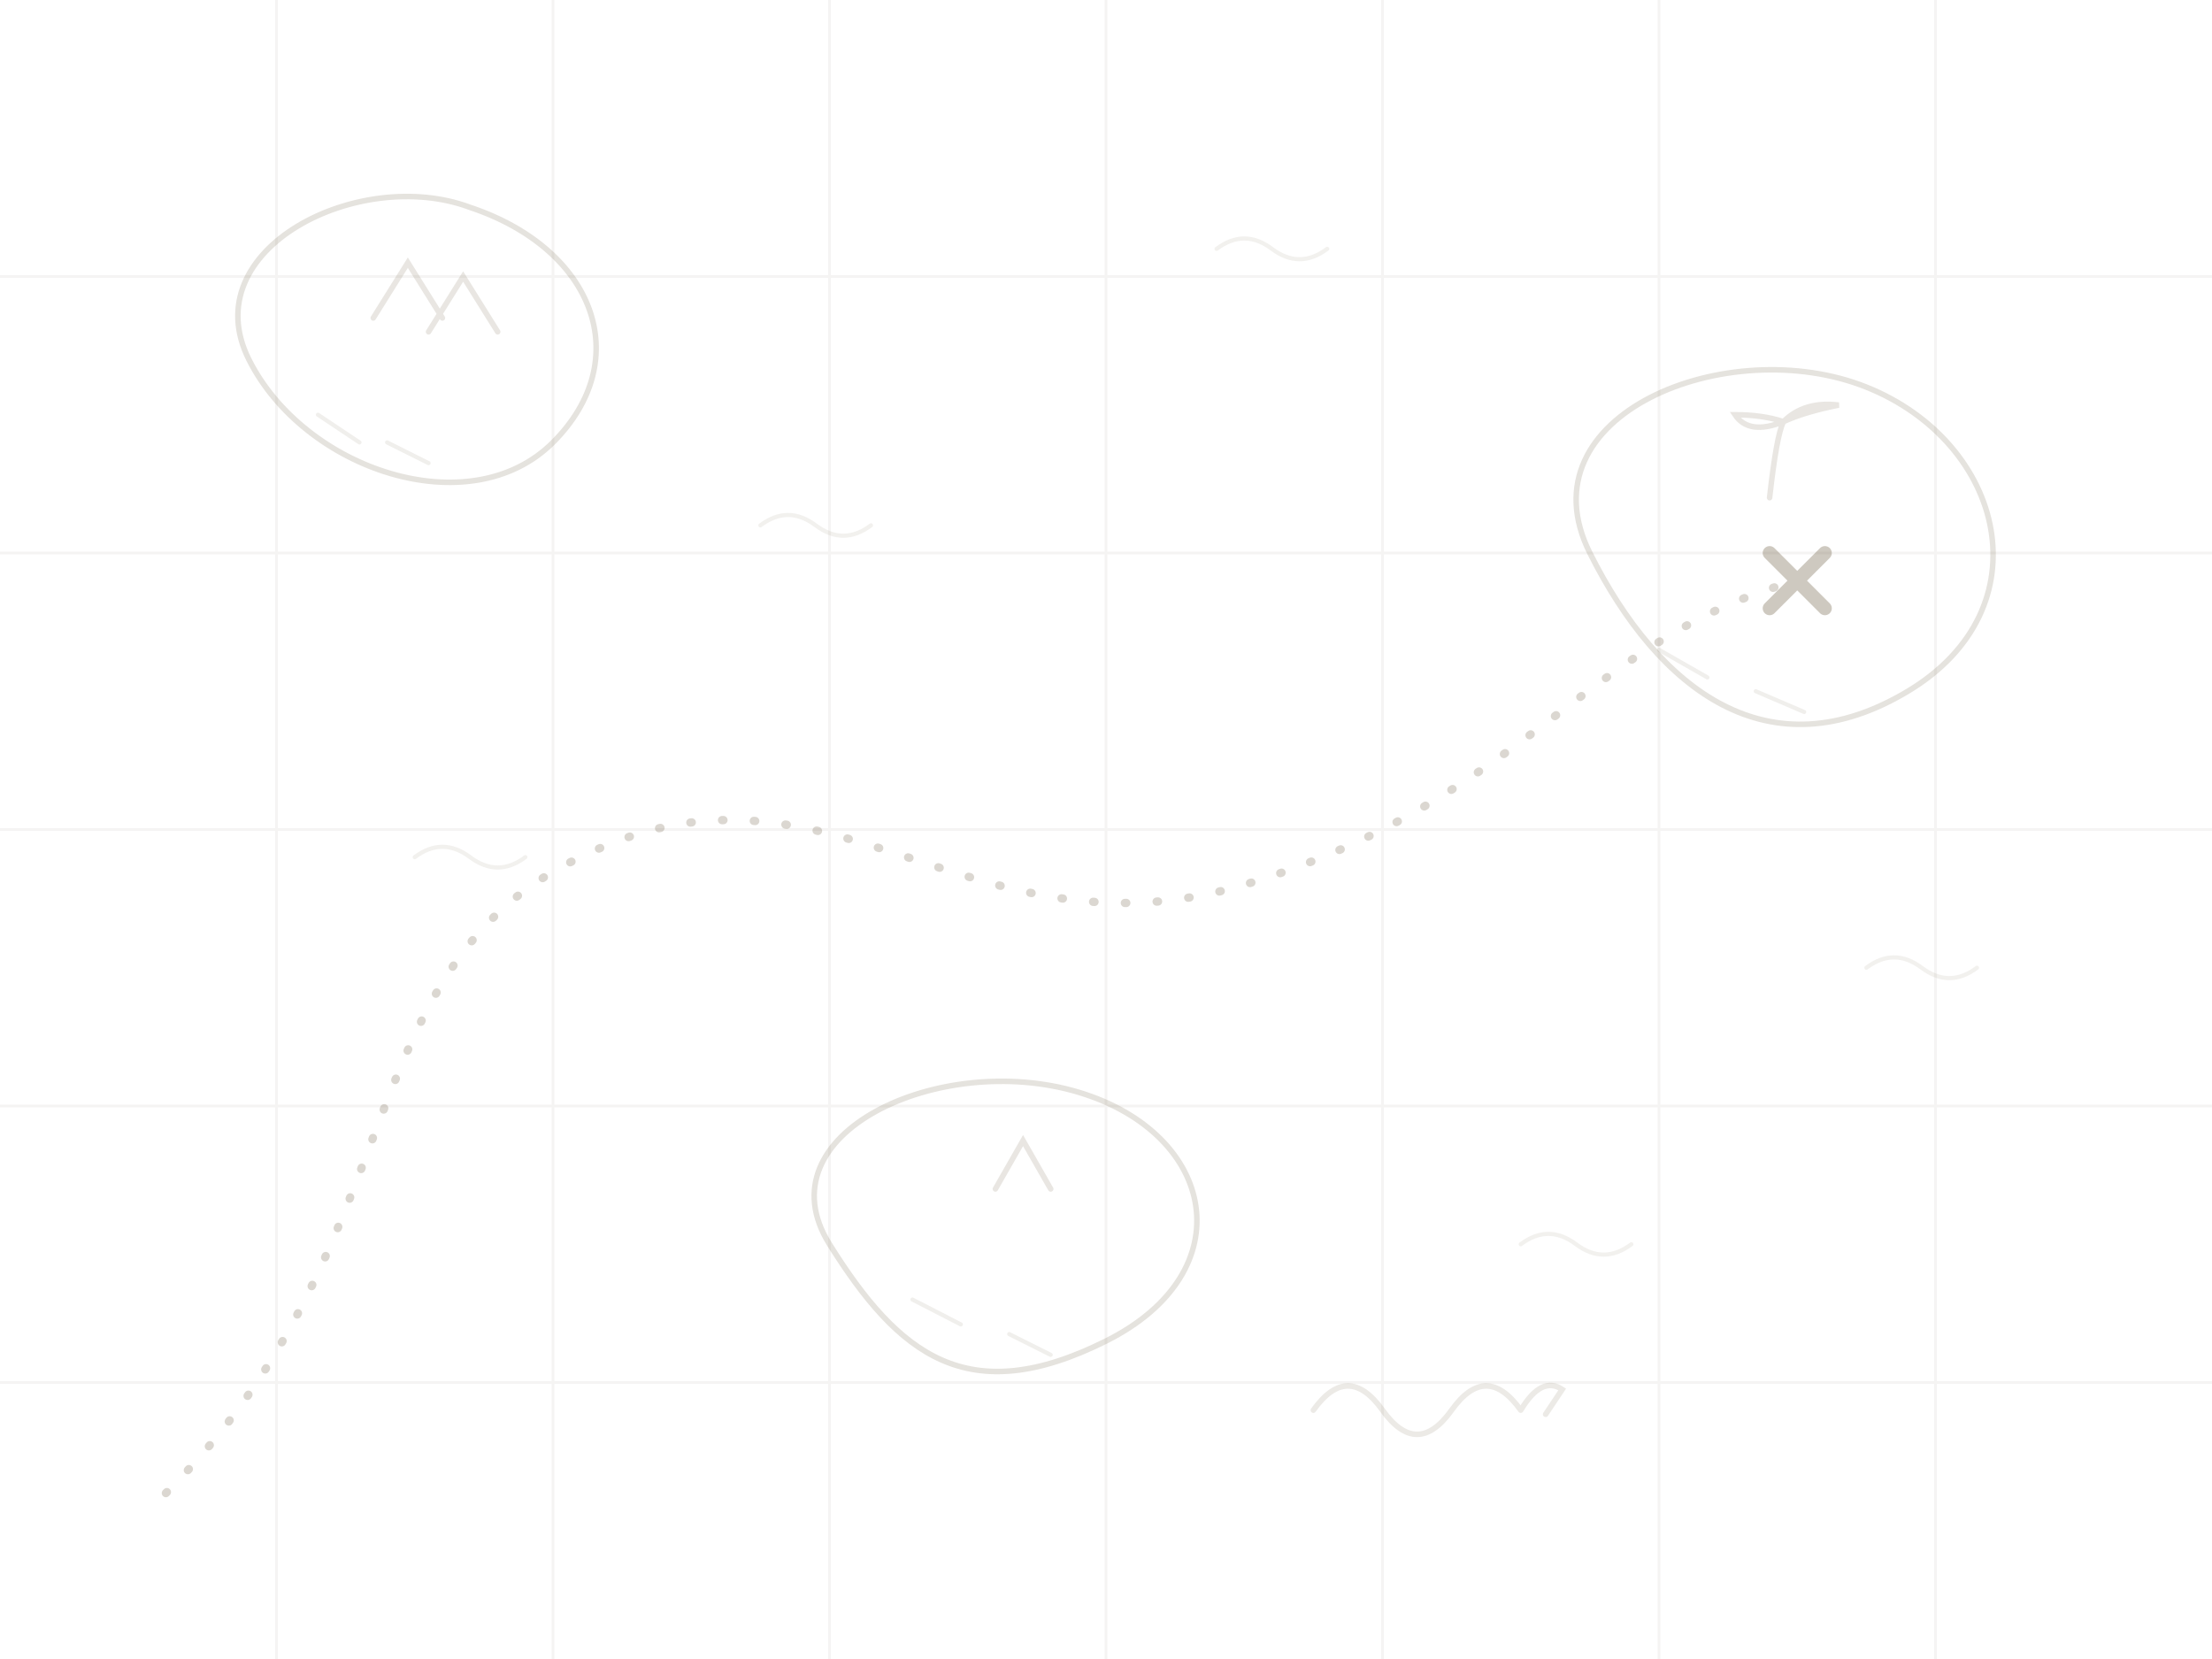
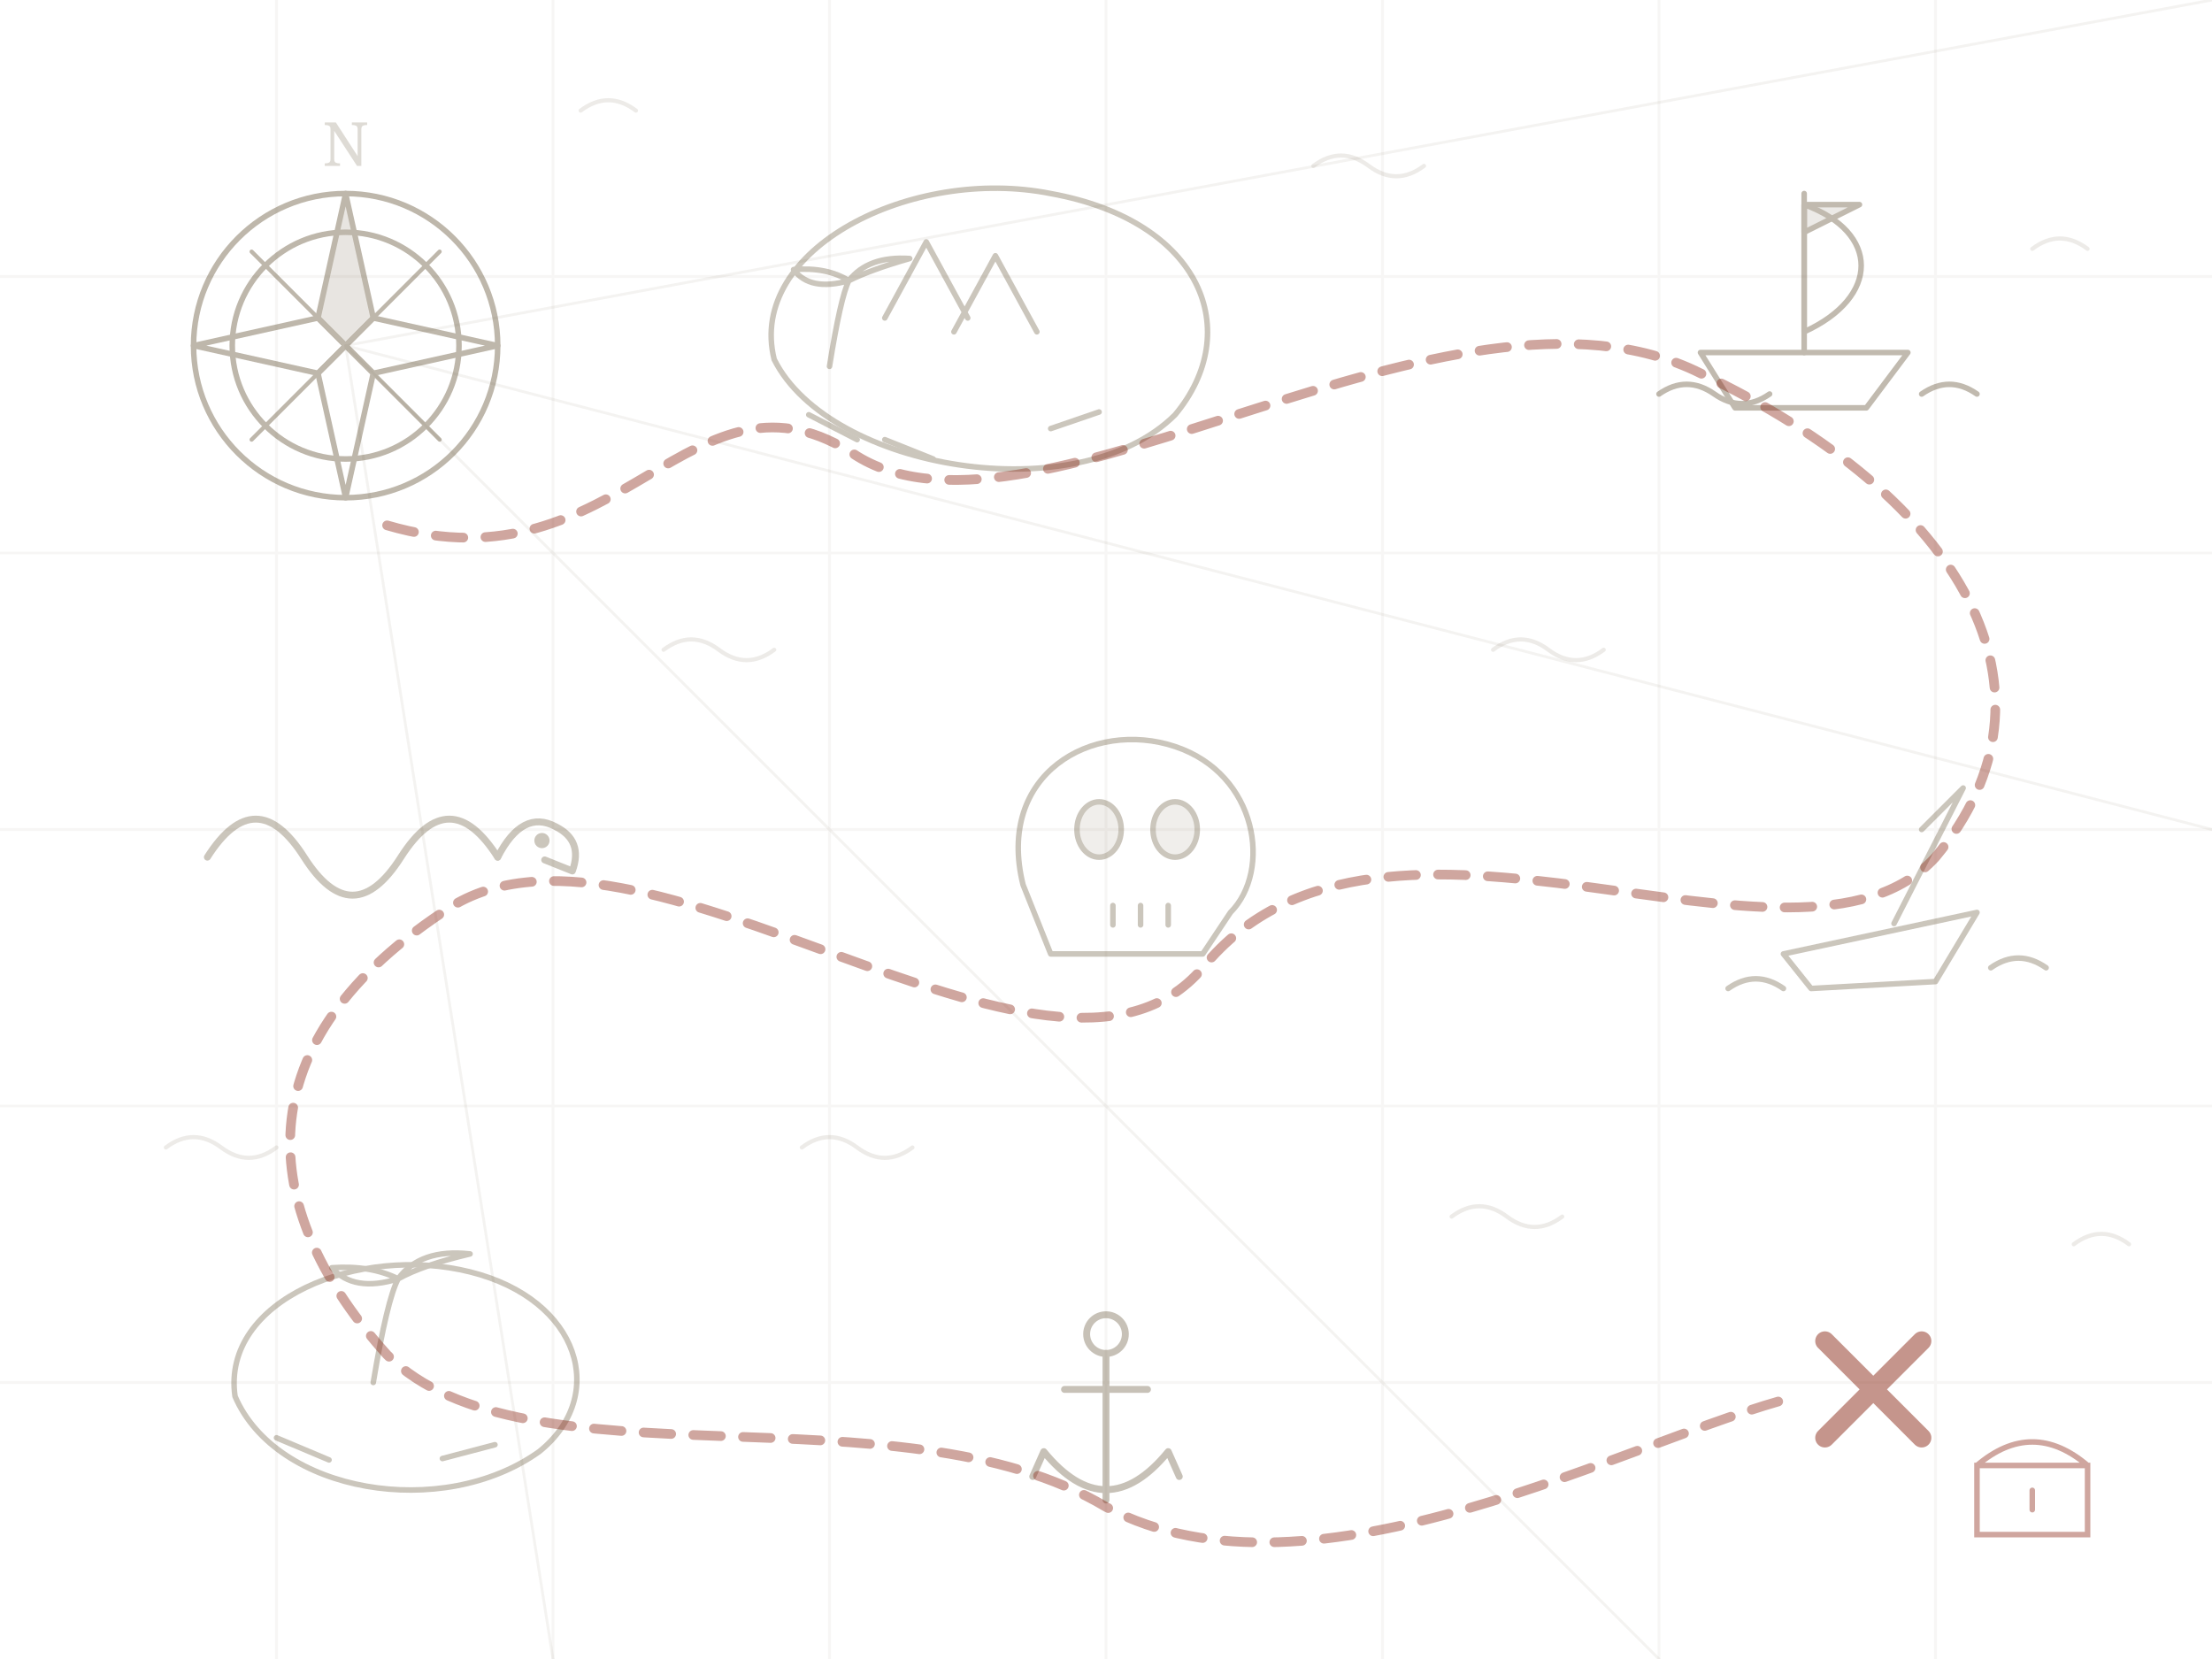
<svg xmlns="http://www.w3.org/2000/svg" viewBox="0 0 1600 1200">
-   <g fill="none" stroke="#5c4a2c" stroke-linecap="round">
-     <g opacity="0.06" stroke-width="2">
+   <g fill="none" stroke="#5c4a2c" stroke-linecap="round" stroke-linejoin="round">
+     <g opacity="0.05" stroke-width="2">
      <path d="M200,0V1200 M400,0V1200 M600,0V1200 M800,0V1200 M1000,0V1200 M1200,0V1200 M1400,0V1200" />
      <path d="M0,200H1600 M0,400H1600 M0,600H1600 M0,800H1600 M0,1000H1600" />
    </g>
-     <g opacity="0.16" stroke-width="4">
-       <path d="M180,260 C140,180 260,120 340,150 C430,180 460,260 400,320 C340,380 220,340 180,260 Z" />
-       <path d="M1150,400 C1100,300 1250,240 1350,280 C1450,320 1480,440 1380,500 C1280,560 1200,500 1150,400 Z" />
-       <path d="M600,900 C550,820 680,760 780,790 C880,820 900,920 800,970 C700,1020 650,980 600,900 Z" />
+     <g opacity="0.07" stroke-width="2">
+       <path d="M250,250 L1600,600 M250,250 L1200,1200 M250,250 L1600,0 M250,250 L400,1200" />
    </g>
-     <g opacity="0.09" stroke-width="3">
-       <path d="M230,300 l30,20 M280,320 l30,15 M1200,470 l35,20 M1270,500 l35,15 M660,940 l35,18 M730,965 l30,15" />
+     <g opacity="0.4" stroke-width="4">
+       <circle cx="250" cy="250" r="110" />
+       <circle cx="250" cy="250" r="82" />
+       <path d="M250,140 L270,230 L250,250 L230,230 Z" fill="#5c4a2c" fill-opacity="0.35" />
+       <path d="M250,360 L270,270 L250,250 L230,270 Z" />
+       <path d="M140,250 L230,270 L250,250 L230,230 Z" />
+       <path d="M360,250 L270,270 L250,250 L270,230 Z" />
+       <path d="M182,182 L235,235 M318,182 L265,235 M182,318 L235,265 M318,318 L265,265" stroke-width="3" />
+       <text x="250" y="120" font-size="44" font-family="serif" fill="#5c4a2c" fill-opacity="0.5" stroke="none" text-anchor="middle">N</text>
    </g>
-     <g opacity="0.14" stroke-width="4">
-       <path d="M270,230 l25,-40 25,40 M310,240 l25,-40 25,40" />
-       <path d="M1280,360 q5,-45 10,-55 q-25,10 -35,-5 q20,0 35,5 q15,-15 40,-12 q-25,5 -40,12" />
-       <path d="M720,860 l20,-35 20,35" />
+     <g opacity="0.32" stroke-width="4">
+       <path d="M560,260 C540,180 660,120 760,140 C870,160 900,240 850,300 C780,370 600,340 560,260 Z" />
+       <path d="M640,230 l30,-55 30,55 M690,240 l30,-55 30,55" />
+       <path d="M600,265 q8,-50 14,-62 q-28,8 -40,-8 q24,-2 40,8 q14,-18 44,-16 q-28,8 -44,16" />
+       <path d="M585,300 l35,18 M640,318 l35,14 M760,310 l35,-12" />
    </g>
-     <g opacity="0.08" stroke-width="3">
-       <path d="M880,180 q20,-15 40,0 q20,15 40,0" />
-       <path d="M300,620 q20,-15 40,0 q20,15 40,0" />
-       <path d="M1100,900 q20,-15 40,0 q20,15 40,0" />
-       <path d="M550,380 q20,-15 40,0 q20,15 40,0" />
-       <path d="M1350,700 q20,-15 40,0 q20,15 40,0" />
+     <g opacity="0.38" stroke-width="4">
+       <path d="M1230,255 L1380,255 L1350,295 L1255,295 Z" />
+       <path d="M1305,255 V140" />
+       <path d="M1305,148 C1360,168 1360,215 1305,240 Z" />
+       <path d="M1305,148 L1345,148 L1305,168 Z" fill="#5c4a2c" fill-opacity="0.3" />
+       <path d="M1200,285 q20,-14 40,0 q20,14 40,0 M1390,285 q20,-14 40,0" />
    </g>
-     <path d="M120,1080 C300,900 250,700 420,620 C600,530 700,700 900,640 C1100,580 1150,460 1300,420" opacity="0.22" stroke-width="6" stroke-dasharray="1 22" />
-     <g opacity="0.3" stroke-width="10">
-       <path d="M1280,400 L1320,440 M1320,400 L1280,440" />
+     <g opacity="0.32" stroke-width="5">
+       <path d="M150,620 q35,-55 70,0 q35,55 70,0 q35,-55 70,0" />
+       <path d="M360,620 q18,-35 42,-22 q20,10 12,32 l-20,-8" />
+       <circle cx="392" cy="608" r="3" fill="#5c4a2c" />
    </g>
-     <g opacity="0.12" stroke-width="4">
-       <path d="M950,1020 q25,-35 50,0 q25,35 50,0 q25,-35 50,0 M1100,1020 q15,-25 30,-15 l-12,18" />
+     <g opacity="0.32" stroke-width="4">
+       <path d="M740,640 C720,560 790,520 850,540 C910,560 920,630 890,660 L870,690 L760,690 Z" />
+       <ellipse cx="795" cy="600" rx="16" ry="20" fill="#5c4a2c" fill-opacity="0.3" />
+       <ellipse cx="850" cy="600" rx="16" ry="20" fill="#5c4a2c" fill-opacity="0.3" />
+       <path d="M805,655 v14 M825,655 v14 M845,655 v14" />
+     </g>
+     <g opacity="0.32" stroke-width="4">
+       <path d="M1290,690 L1430,660 L1400,710 L1310,715 Z" />
+       <path d="M1370,668 L1420,570 M1420,570 L1390,600" />
+       <path d="M1250,715 q20,-14 40,0 M1440,700 q20,-14 40,0" />
+     </g>
+     <g opacity="0.32" stroke-width="4">
+       <path d="M170,1010 C160,940 260,900 340,920 C420,940 440,1010 390,1050 C320,1100 200,1080 170,1010 Z" />
+       <path d="M270,1000 q10,-60 18,-75 q-32,10 -48,-8 q28,-2 48,8 q16,-22 52,-18 q-34,8 -52,18" />
+       <path d="M200,1040 l38,16 M320,1055 l38,-10" />
+     </g>
+     <g opacity="0.34" stroke-width="5">
+       <circle cx="800" cy="965" r="14" />
+       <path d="M800,979 V1085" />
+       <path d="M770,1005 H830" />
+       <path d="M755,1050 Q800,1105 845,1050 M755,1050 l-8,18 M845,1050 l8,18" />
+     </g>
+     <g opacity="0.11" stroke-width="3">
+       <path d="M950,120 q20,-15 40,0 q20,15 40,0" />
+       <path d="M480,470 q20,-15 40,0 q20,15 40,0" />
+       <path d="M1080,470 q20,-15 40,0 q20,15 40,0" />
+       <path d="M120,830 q20,-15 40,0 q20,15 40,0" />
+       <path d="M580,830 q20,-15 40,0 q20,15 40,0" />
+       <path d="M1050,880 q20,-15 40,0 q20,15 40,0" />
+       <path d="M1470,180 q20,-15 40,0" />
+       <path d="M1500,900 q20,-15 40,0" />
+       <path d="M420,80 q20,-15 40,0" />
+     </g>
+   </g>
+   <g fill="none" stroke="#8c2b1a" stroke-linecap="round">
+     <path d="M280,380 C450,430 500,250 620,330 C750,410 1050,180 1230,270              C1420,360 1500,500 1400,620 C1300,730 1000,540 870,700              C760,830 460,560 320,660 C170,760 190,880 280,980              C380,1080 650,1000 800,1090 C950,1170 1180,1040 1300,1010" opacity="0.42" stroke-width="7" stroke-dasharray="20 16" />
+     <g opacity="0.5" stroke-width="14">
+       <path d="M1320,970 L1390,1040 M1390,970 L1320,1040" />
+     </g>
+     <g opacity="0.42" stroke-width="4">
+       <path d="M1430,1060 h80 v50 h-80 Z M1430,1060 q40,-34 80,0 M1470,1078 v14" />
    </g>
  </g>
</svg>
